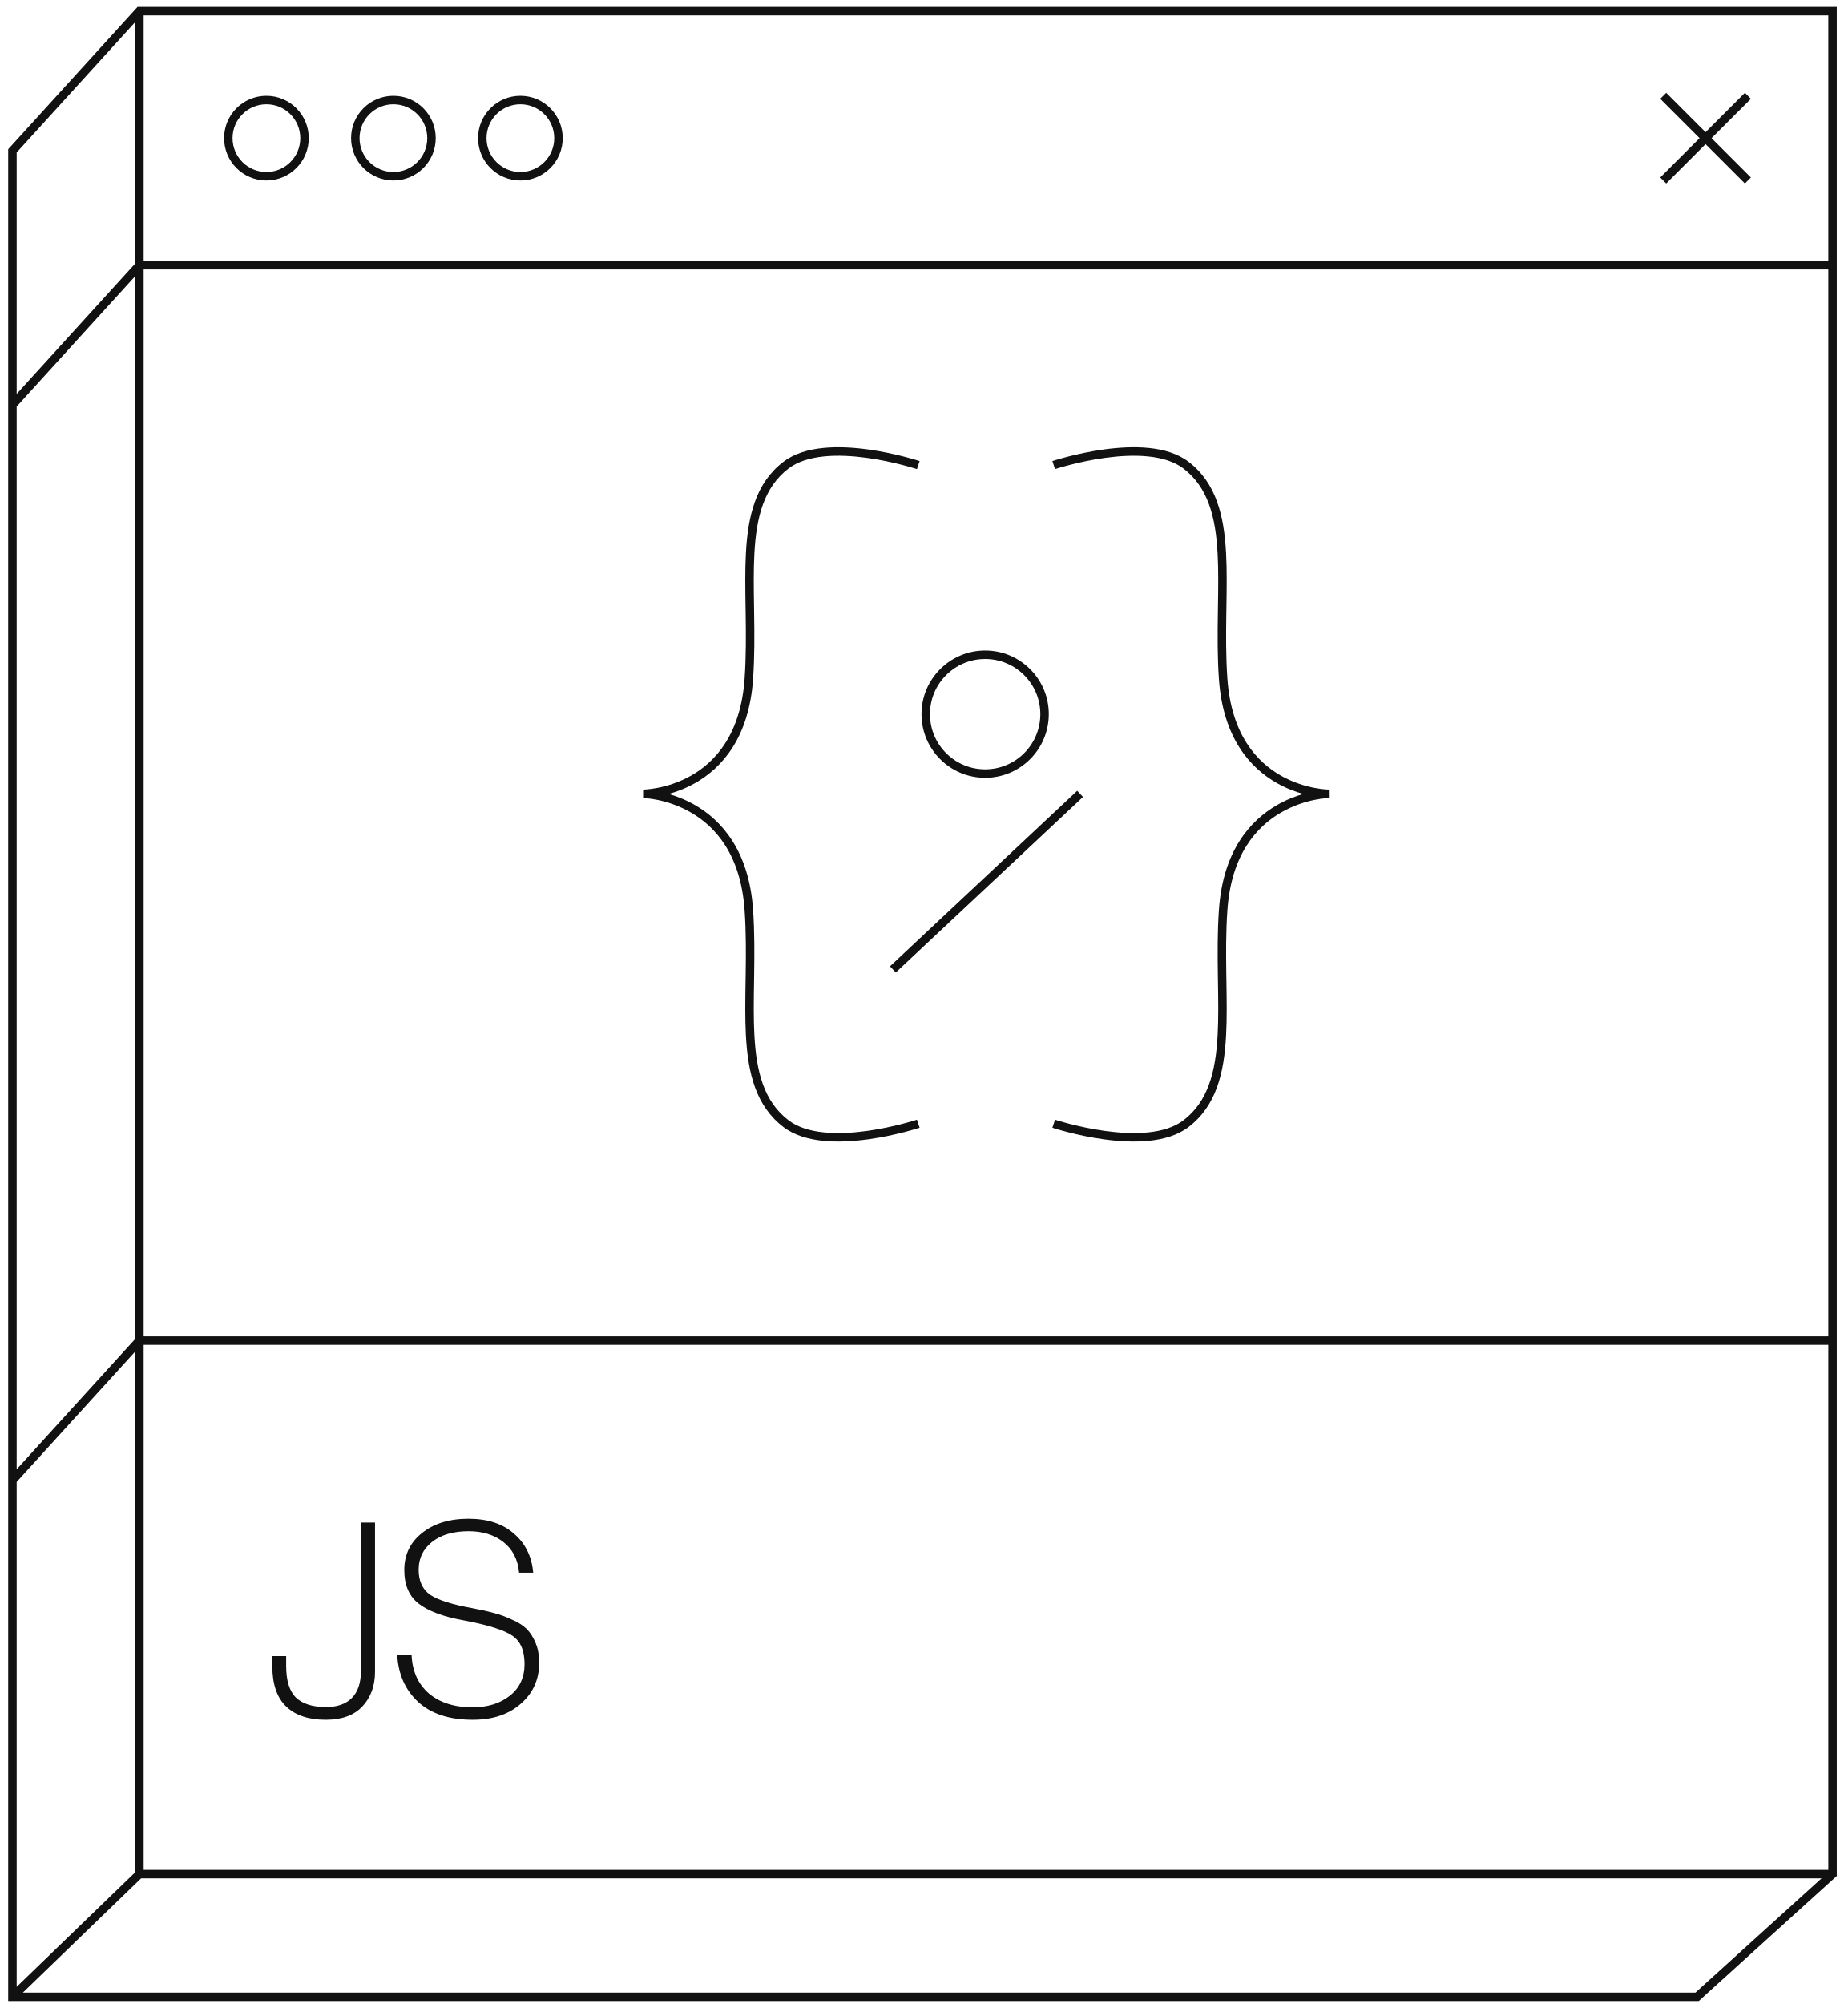
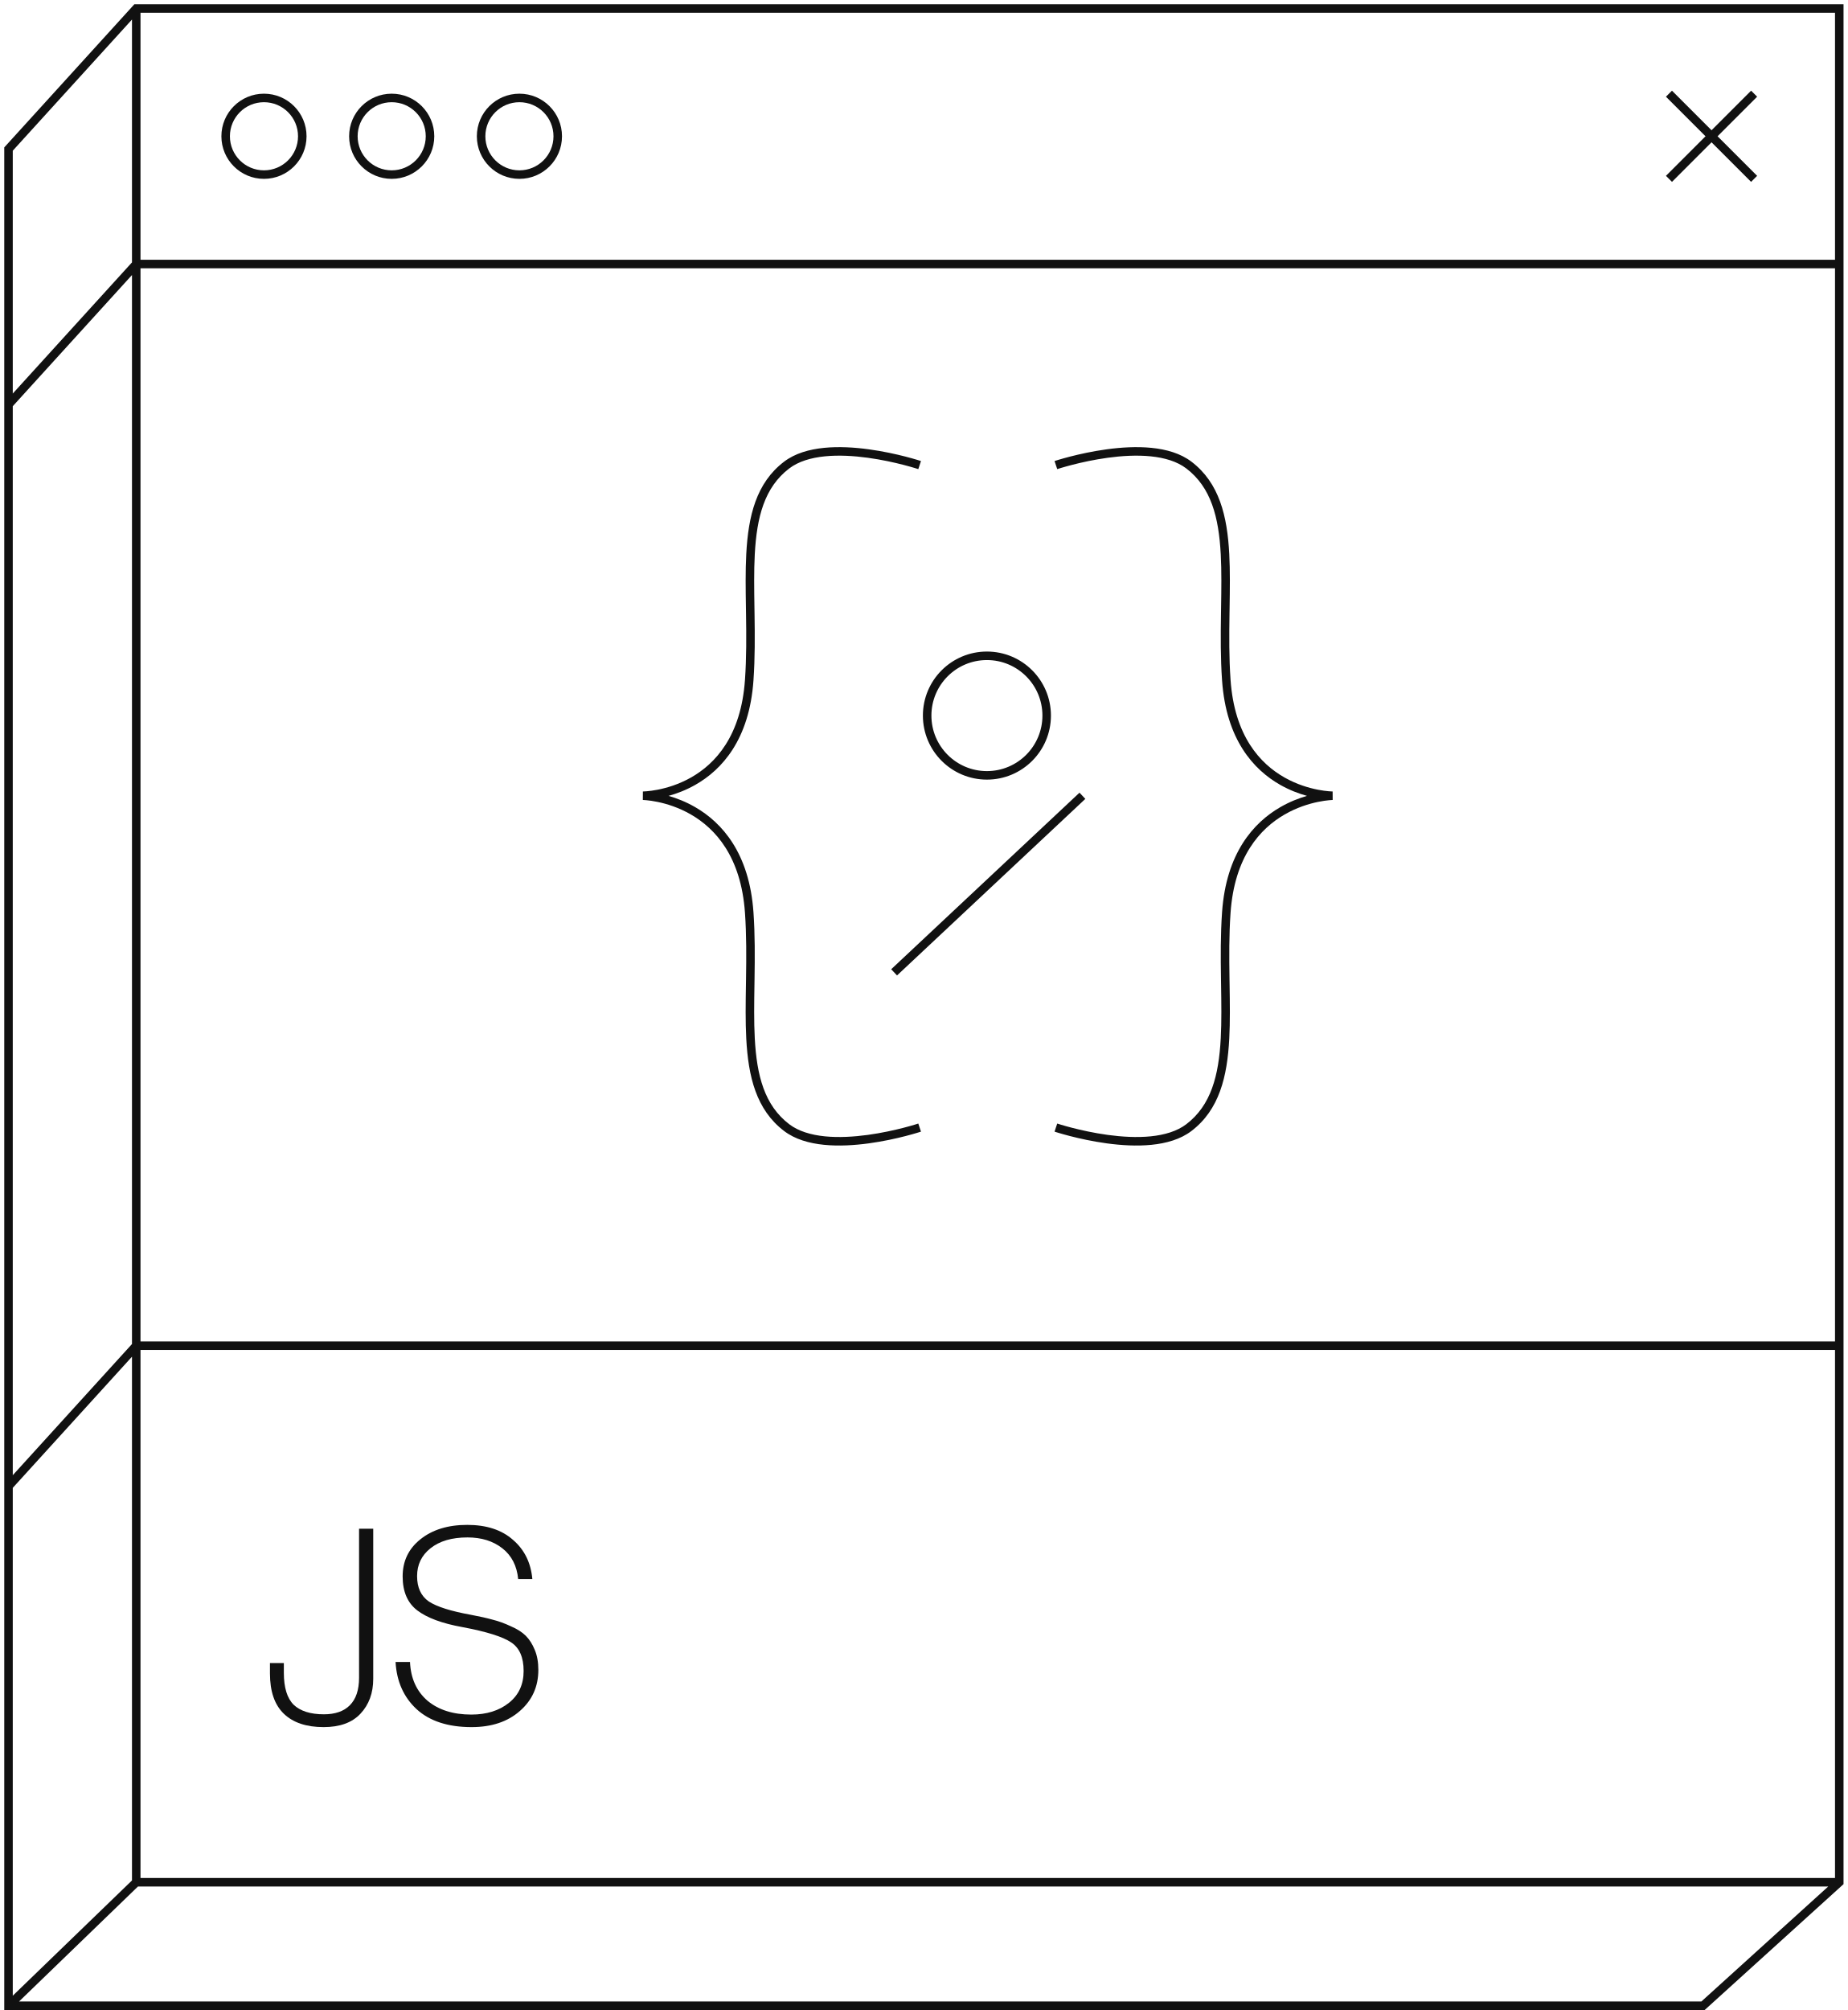
- <svg xmlns="http://www.w3.org/2000/svg" width="166" height="180" viewBox="0 0 166 180" fill="none">
-   <path fill-rule="evenodd" clip-rule="evenodd" d="M12.357 0.62H165.022V168.497L152.619 179.737H0.736V13.402L12.357 0.62ZM12.145 1.984V23.67L1.497 35.383V13.697L12.145 1.984ZM1.497 36.514V131.977L12.145 120.264V24.801L1.497 36.514ZM12.145 121.395L1.497 133.108V178.46L12.145 168.167V121.395ZM12.679 168.708L2.057 178.976H152.326L163.656 168.708H12.679ZM164.261 167.948H12.906V1.38H164.261V167.948Z" fill="#111111" />
-   <path fill-rule="evenodd" clip-rule="evenodd" d="M12.525 120.031H164.642V120.792H12.525V120.031Z" fill="#111111" />
-   <path fill-rule="evenodd" clip-rule="evenodd" d="M12.525 23.437H164.642V24.198H12.525V23.437Z" fill="#111111" />
-   <path fill-rule="evenodd" clip-rule="evenodd" d="M23.936 15.451C25.616 15.451 26.978 14.089 26.978 12.408C26.978 10.728 25.616 9.366 23.936 9.366C22.256 9.366 20.893 10.728 20.893 12.408C20.893 14.089 22.256 15.451 23.936 15.451ZM23.936 16.211C26.036 16.211 27.739 14.509 27.739 12.408C27.739 10.308 26.036 8.605 23.936 8.605C21.835 8.605 20.133 10.308 20.133 12.408C20.133 14.509 21.835 16.211 23.936 16.211Z" fill="#111111" />
-   <path fill-rule="evenodd" clip-rule="evenodd" d="M35.344 15.451C37.024 15.451 38.386 14.089 38.386 12.408C38.386 10.728 37.024 9.366 35.344 9.366C33.664 9.366 32.302 10.728 32.302 12.408C32.302 14.089 33.664 15.451 35.344 15.451ZM35.344 16.211C37.444 16.211 39.147 14.509 39.147 12.408C39.147 10.308 37.444 8.605 35.344 8.605C33.244 8.605 31.541 10.308 31.541 12.408C31.541 14.509 33.244 16.211 35.344 16.211Z" fill="#111111" />
-   <path fill-rule="evenodd" clip-rule="evenodd" d="M46.754 15.451C48.434 15.451 49.796 14.089 49.796 12.408C49.796 10.728 48.434 9.366 46.754 9.366C45.074 9.366 43.712 10.728 43.712 12.408C43.712 14.089 45.074 15.451 46.754 15.451ZM46.754 16.211C48.854 16.211 50.557 14.509 50.557 12.408C50.557 10.308 48.854 8.605 46.754 8.605C44.654 8.605 42.951 10.308 42.951 12.408C42.951 14.509 44.654 16.211 46.754 16.211Z" fill="#111111" />
-   <path fill-rule="evenodd" clip-rule="evenodd" d="M149.162 15.943L156.768 8.337L157.306 8.875L149.7 16.48L149.162 15.943Z" fill="#111111" />
-   <path fill-rule="evenodd" clip-rule="evenodd" d="M156.768 16.48L149.162 8.875L149.7 8.337L157.306 15.943L156.768 16.48Z" fill="#111111" />
-   <path fill-rule="evenodd" clip-rule="evenodd" d="M82.621 41.411C82.621 41.411 82.621 41.411 82.501 41.772L82.382 42.133L82.38 42.133L82.377 42.131L82.36 42.126C82.345 42.121 82.323 42.114 82.293 42.105C82.233 42.086 82.144 42.058 82.03 42.024C81.8 41.955 81.468 41.86 81.057 41.754C80.235 41.541 79.103 41.287 77.862 41.118C76.619 40.948 75.279 40.866 74.037 40.991C72.79 41.116 71.675 41.447 70.852 42.075C68.641 43.759 67.951 46.417 67.775 49.75C67.695 51.252 67.72 52.865 67.747 54.563C67.749 54.745 67.752 54.927 67.755 55.111C67.783 57.004 67.799 58.99 67.659 60.998C67.292 66.288 64.844 68.983 62.45 70.337C61.615 70.809 60.792 71.115 60.078 71.313C60.793 71.519 61.617 71.835 62.453 72.318C64.844 73.699 67.292 76.42 67.659 81.71C67.799 83.718 67.783 85.703 67.755 87.597C67.752 87.78 67.749 87.963 67.747 88.144C67.72 89.842 67.695 91.456 67.775 92.958C67.951 96.291 68.641 98.949 70.852 100.633C71.675 101.261 72.79 101.592 74.037 101.717C75.279 101.842 76.619 101.759 77.862 101.59C79.103 101.42 80.235 101.166 81.057 100.954C81.468 100.848 81.8 100.752 82.03 100.684C82.144 100.65 82.233 100.622 82.293 100.603C82.323 100.594 82.345 100.586 82.36 100.582L82.377 100.576L82.381 100.575L82.501 100.935C82.621 101.296 82.621 101.296 82.621 101.296L82.619 101.297L82.614 101.299L82.595 101.305C82.578 101.31 82.554 101.318 82.522 101.328C82.459 101.348 82.366 101.377 82.248 101.413C82.01 101.484 81.668 101.582 81.247 101.69C80.405 101.908 79.243 102.169 77.965 102.343C76.688 102.517 75.284 102.607 73.961 102.474C72.641 102.341 71.37 101.984 70.391 101.238C67.898 99.34 67.195 96.379 67.015 92.998C66.934 91.469 66.96 89.828 66.986 88.135C66.989 87.953 66.992 87.769 66.995 87.585C67.023 85.692 67.038 83.736 66.9 81.763C66.551 76.731 64.25 74.234 62.072 72.977C60.974 72.342 59.895 72.017 59.089 71.851C58.687 71.768 58.354 71.725 58.125 71.703C58.01 71.692 57.921 71.686 57.861 71.683C57.832 71.681 57.81 71.68 57.795 71.68L57.78 71.679L57.777 71.679C57.777 71.679 57.777 71.679 57.778 71.657L57.782 70.941C57.782 70.919 57.782 70.919 57.782 70.919L57.785 70.919L57.8 70.918C57.814 70.918 57.837 70.918 57.866 70.916C57.925 70.914 58.014 70.909 58.129 70.9C58.359 70.88 58.691 70.841 59.093 70.763C59.899 70.607 60.977 70.295 62.075 69.675C64.251 68.445 66.551 65.976 66.9 60.945C67.038 58.972 67.023 57.015 66.995 55.122C66.992 54.938 66.989 54.755 66.986 54.572C66.96 52.88 66.934 51.239 67.015 49.709C67.195 46.329 67.899 43.368 70.391 41.47C71.37 40.723 72.641 40.366 73.961 40.234C75.284 40.101 76.688 40.19 77.965 40.364C79.243 40.539 80.405 40.8 81.247 41.017C81.668 41.126 82.01 41.224 82.248 41.295C82.366 41.331 82.459 41.359 82.522 41.379C82.554 41.389 82.578 41.397 82.595 41.403L82.614 41.409L82.619 41.41L82.621 41.411Z" fill="#111111" />
-   <path fill-rule="evenodd" clip-rule="evenodd" d="M94.551 41.411C94.551 41.411 94.551 41.411 94.671 41.772L94.79 42.133L94.791 42.133L94.795 42.131L94.812 42.126C94.827 42.121 94.849 42.114 94.879 42.105C94.939 42.086 95.028 42.058 95.142 42.024C95.371 41.955 95.704 41.86 96.115 41.754C96.937 41.541 98.069 41.287 99.31 41.118C100.553 40.948 101.893 40.866 103.135 40.991C104.381 41.116 105.496 41.447 106.32 42.075C108.531 43.759 109.22 46.417 109.397 49.75C109.477 51.252 109.452 52.865 109.425 54.563C109.422 54.745 109.42 54.927 109.417 55.111C109.389 57.004 109.373 58.99 109.513 60.998C109.88 66.288 112.328 68.983 114.722 70.337C115.557 70.809 116.379 71.115 117.094 71.313C116.379 71.519 115.555 71.835 114.719 72.318C112.327 73.699 109.88 76.42 109.513 81.71C109.373 83.718 109.389 85.703 109.417 87.597C109.42 87.78 109.422 87.963 109.425 88.144C109.452 89.842 109.477 91.456 109.397 92.958C109.22 96.291 108.531 98.949 106.32 100.633C105.497 101.261 104.381 101.592 103.135 101.717C101.893 101.842 100.553 101.759 99.31 101.59C98.069 101.42 96.937 101.166 96.115 100.954C95.704 100.848 95.371 100.752 95.142 100.684C95.028 100.65 94.939 100.622 94.879 100.603C94.849 100.594 94.827 100.586 94.812 100.582L94.795 100.576L94.79 100.575L94.671 100.935C94.551 101.296 94.551 101.296 94.551 101.296L94.553 101.297L94.558 101.299L94.577 101.305C94.594 101.31 94.618 101.318 94.65 101.328C94.713 101.348 94.805 101.377 94.924 101.413C95.161 101.484 95.503 101.582 95.925 101.69C96.766 101.908 97.929 102.169 99.207 102.343C100.484 102.517 101.888 102.607 103.211 102.474C104.53 102.341 105.802 101.984 106.781 101.238C109.273 99.34 109.977 96.379 110.157 92.998C110.238 91.469 110.212 89.828 110.186 88.135C110.183 87.953 110.18 87.769 110.177 87.585C110.149 85.692 110.134 83.736 110.272 81.763C110.621 76.731 112.921 74.234 115.099 72.977C116.198 72.342 117.277 72.017 118.083 71.851C118.485 71.768 118.817 71.725 119.047 71.703C119.162 71.692 119.251 71.686 119.311 71.683C119.34 71.681 119.362 71.68 119.376 71.68L119.392 71.679L119.394 71.679C119.394 71.679 119.395 71.679 119.394 71.657L119.39 70.941C119.39 70.919 119.39 70.919 119.39 70.919L119.387 70.919L119.372 70.918C119.358 70.918 119.335 70.918 119.306 70.916C119.247 70.914 119.157 70.909 119.043 70.9C118.813 70.88 118.481 70.841 118.079 70.763C117.273 70.607 116.194 70.295 115.096 69.675C112.921 68.445 110.621 65.976 110.272 60.945C110.134 58.972 110.149 57.015 110.177 55.122C110.18 54.938 110.183 54.755 110.186 54.572C110.212 52.88 110.238 51.239 110.157 49.709C109.977 46.329 109.273 43.368 106.781 41.47C105.802 40.723 104.53 40.366 103.211 40.234C101.888 40.101 100.484 40.19 99.207 40.364C97.929 40.539 96.766 40.8 95.925 41.017C95.503 41.126 95.161 41.224 94.924 41.295C94.805 41.331 94.713 41.359 94.65 41.379C94.618 41.389 94.594 41.397 94.577 41.403L94.558 41.409L94.553 41.41L94.551 41.411Z" fill="#111111" />
-   <path fill-rule="evenodd" clip-rule="evenodd" d="M88.51 59.185C85.771 59.185 83.552 61.405 83.552 64.143C83.552 66.881 85.771 69.101 88.51 69.101C91.248 69.101 93.468 66.881 93.468 64.143C93.468 61.405 91.248 59.185 88.51 59.185ZM82.791 64.143C82.791 60.985 85.351 58.424 88.51 58.424C91.668 58.424 94.228 60.985 94.228 64.143C94.228 67.301 91.668 69.861 88.51 69.861C85.351 69.861 82.791 67.301 82.791 64.143Z" fill="#111111" />
-   <path fill-rule="evenodd" clip-rule="evenodd" d="M79.961 86.796L96.782 71.027L97.302 71.582L80.481 87.351L79.961 86.796Z" fill="#111111" />
-   <path d="M29.264 154.474C27.722 154.474 26.538 154.076 25.71 153.281C24.883 152.486 24.469 151.285 24.469 149.679V148.754H25.71V149.63C25.71 150.945 26.002 151.894 26.586 152.478C27.187 153.046 28.087 153.33 29.288 153.33C30.294 153.33 31.064 153.062 31.6 152.527C32.152 151.975 32.428 151.156 32.428 150.069V136.755H33.693V150.166C33.693 151.431 33.312 152.47 32.549 153.281C31.803 154.076 30.708 154.474 29.264 154.474Z" fill="#111111" />
-   <path d="M42.478 154.474C40.369 154.474 38.73 153.938 37.562 152.867C36.41 151.797 35.785 150.393 35.688 148.657H36.978C37.043 150.117 37.562 151.269 38.535 152.113C39.525 152.94 40.831 153.354 42.454 153.354C43.817 153.354 44.937 153.005 45.813 152.308C46.689 151.61 47.127 150.661 47.127 149.46C47.127 148.243 46.754 147.391 46.008 146.904C45.261 146.401 43.809 145.947 41.651 145.542C39.85 145.217 38.511 144.722 37.635 144.057C36.759 143.392 36.321 142.378 36.321 141.015C36.321 139.652 36.848 138.548 37.903 137.704C38.974 136.845 40.369 136.415 42.089 136.415C43.809 136.415 45.172 136.861 46.178 137.753C47.2 138.629 47.776 139.798 47.906 141.258H46.64C46.527 140.073 46.056 139.157 45.229 138.508C44.401 137.859 43.363 137.534 42.113 137.534C40.718 137.534 39.614 137.859 38.803 138.508C38.008 139.14 37.611 139.968 37.611 140.99C37.611 142.012 37.959 142.767 38.657 143.254C39.371 143.724 40.629 144.122 42.43 144.446C43.209 144.592 43.858 144.738 44.377 144.884C44.896 145.014 45.431 145.209 45.983 145.469C46.551 145.712 46.997 145.996 47.322 146.32C47.646 146.645 47.914 147.067 48.125 147.586C48.336 148.089 48.441 148.681 48.441 149.363C48.441 150.855 47.89 152.081 46.786 153.038C45.699 153.995 44.263 154.474 42.478 154.474Z" fill="#111111" />
+ <svg xmlns="http://www.w3.org/2000/svg" width="217" height="236" viewBox="0 0 217 236" fill="none">
+   <path fill-rule="evenodd" clip-rule="evenodd" d="M15.779 0.5H216.5V221.222L200.193 236H0.5V17.307L15.779 0.5ZM15.5 2.293V30.807L1.5 46.207V17.693L15.5 2.293ZM1.5 47.693V173.207L15.5 157.807V32.293L1.5 47.693ZM15.5 159.293L1.5 174.693V234.321L15.5 220.788V159.293ZM16.202 221.5L2.237 235H199.807L214.704 221.5H16.202ZM215.5 220.5H16.5V1.5H215.5V220.5Z" fill="#111111" />
+   <path fill-rule="evenodd" clip-rule="evenodd" d="M16 157.5H216V158.5H16V157.5Z" fill="#111111" />
+   <path fill-rule="evenodd" clip-rule="evenodd" d="M16 30.5H216V31.5H16V30.5Z" fill="#111111" />
+   <path fill-rule="evenodd" clip-rule="evenodd" d="M31 20C33.209 20 35 18.209 35 16C35 13.791 33.209 12 31 12C28.791 12 27 13.791 27 16C27 18.209 28.791 20 31 20ZM31 21C33.761 21 36 18.761 36 16C36 13.239 33.761 11 31 11C28.239 11 26 13.239 26 16C26 18.761 28.239 21 31 21Z" fill="#111111" />
+   <path fill-rule="evenodd" clip-rule="evenodd" d="M46 20C48.209 20 50 18.209 50 16C50 13.791 48.209 12 46 12C43.791 12 42 13.791 42 16C42 18.209 43.791 20 46 20ZM46 21C48.761 21 51 18.761 51 16C51 13.239 48.761 11 46 11C43.239 11 41 13.239 41 16C41 18.761 43.239 21 46 21Z" fill="#111111" />
+   <path fill-rule="evenodd" clip-rule="evenodd" d="M61 20C63.209 20 65 18.209 65 16C65 13.791 63.209 12 61 12C58.791 12 57 13.791 57 16C57 18.209 58.791 20 61 20ZM61 21C63.761 21 66 18.761 66 16C66 13.239 63.761 11 61 11C58.239 11 56 13.239 56 16C56 18.761 58.239 21 61 21Z" fill="#111111" />
+   <path fill-rule="evenodd" clip-rule="evenodd" d="M195.646 20.646L205.646 10.646L206.354 11.354L196.354 21.354L195.646 20.646Z" fill="#111111" />
+   <path fill-rule="evenodd" clip-rule="evenodd" d="M205.646 21.354L195.646 11.354L196.354 10.646L206.354 20.646L205.646 21.354Z" fill="#111111" />
+   <path fill-rule="evenodd" clip-rule="evenodd" d="M108.158 54.132C108.158 54.132 108.158 54.132 108.001 54.606L107.843 55.081L107.842 55.081L107.837 55.079L107.815 55.072C107.795 55.066 107.766 55.056 107.727 55.044C107.648 55.019 107.531 54.982 107.381 54.937C107.079 54.847 106.642 54.722 106.102 54.582C105.021 54.303 103.533 53.969 101.901 53.746C100.267 53.523 98.505 53.415 96.872 53.579C95.233 53.744 93.767 54.178 92.684 55.004C89.777 57.218 88.871 60.713 88.639 65.095C88.534 67.07 88.567 69.192 88.602 71.424C88.605 71.663 88.609 71.903 88.613 72.144C88.65 74.633 88.671 77.244 88.486 79.884C88.004 86.839 84.785 90.383 81.637 92.163C80.54 92.783 79.458 93.185 78.518 93.446C79.459 93.718 80.542 94.133 81.641 94.768C84.786 96.583 88.004 100.161 88.486 107.116C88.671 109.756 88.65 112.367 88.613 114.856C88.609 115.097 88.605 115.337 88.602 115.576C88.567 117.809 88.534 119.93 88.639 121.905C88.871 126.287 89.777 129.781 92.684 131.996C93.767 132.821 95.233 133.256 96.872 133.421C98.505 133.585 100.267 133.476 101.901 133.254C103.533 133.031 105.021 132.697 106.102 132.418C106.642 132.278 107.079 132.153 107.381 132.063C107.531 132.018 107.648 131.981 107.727 131.956C107.766 131.944 107.795 131.934 107.815 131.928L107.837 131.921L107.843 131.919L108.001 132.393C108.158 132.868 108.158 132.868 108.158 132.868L108.156 132.869L108.149 132.871L108.124 132.879C108.102 132.886 108.07 132.897 108.028 132.91C107.945 132.936 107.823 132.974 107.667 133.021C107.355 133.114 106.906 133.243 106.352 133.386C105.245 133.672 103.717 134.015 102.036 134.244C100.358 134.473 98.511 134.591 96.772 134.416C95.037 134.242 93.365 133.773 92.078 132.791C88.801 130.295 87.876 126.402 87.64 121.958C87.533 119.947 87.567 117.79 87.602 115.564C87.605 115.324 87.609 115.083 87.613 114.841C87.65 112.352 87.67 109.779 87.489 107.186C87.03 100.571 84.005 97.287 81.141 95.634C79.697 94.8 78.278 94.372 77.219 94.154C76.69 94.044 76.253 93.988 75.951 93.959C75.8 93.944 75.683 93.936 75.605 93.932C75.566 93.93 75.537 93.929 75.518 93.929L75.498 93.928L75.494 93.928C75.494 93.928 75.494 93.928 75.494 93.898L75.5 92.958C75.5 92.928 75.5 92.928 75.5 92.928L75.504 92.928L75.524 92.928C75.543 92.927 75.572 92.927 75.611 92.925C75.689 92.922 75.806 92.916 75.957 92.903C76.259 92.877 76.696 92.826 77.224 92.724C78.283 92.518 79.702 92.108 81.145 91.292C84.006 89.675 87.03 86.429 87.489 79.814C87.67 77.221 87.65 74.648 87.613 72.159C87.609 71.917 87.605 71.676 87.602 71.436C87.567 69.21 87.533 67.053 87.64 65.042C87.876 60.597 88.801 56.705 92.078 54.209C93.365 53.227 95.037 52.758 96.772 52.584C98.511 52.409 100.358 52.527 102.036 52.756C103.717 52.985 105.245 53.328 106.352 53.614C106.906 53.757 107.355 53.886 107.667 53.979C107.823 54.026 107.945 54.064 108.028 54.09C108.07 54.103 108.102 54.114 108.124 54.121L108.149 54.129L108.156 54.131L108.158 54.132Z" fill="#111111" />
+   <path fill-rule="evenodd" clip-rule="evenodd" d="M123.844 54.132C123.844 54.132 123.843 54.132 124.001 54.606L124.159 55.081L124.16 55.081L124.165 55.079L124.187 55.072C124.206 55.066 124.236 55.056 124.275 55.044C124.354 55.019 124.471 54.982 124.621 54.937C124.923 54.847 125.36 54.722 125.9 54.582C126.981 54.303 128.469 53.969 130.101 53.746C131.735 53.523 133.497 53.415 135.13 53.579C136.769 53.744 138.235 54.178 139.318 55.004C142.225 57.218 143.131 60.713 143.363 65.095C143.468 67.07 143.435 69.192 143.4 71.424C143.397 71.663 143.393 71.903 143.389 72.144C143.352 74.633 143.331 77.244 143.516 79.884C143.998 86.839 147.217 90.383 150.365 92.163C151.462 92.783 152.544 93.185 153.484 93.446C152.543 93.718 151.46 94.133 150.361 94.768C147.216 96.583 143.998 100.161 143.516 107.116C143.331 109.756 143.352 112.367 143.389 114.856C143.393 115.097 143.397 115.337 143.4 115.576C143.435 117.809 143.468 119.93 143.363 121.905C143.131 126.287 142.225 129.781 139.318 131.996C138.235 132.821 136.769 133.256 135.13 133.421C133.497 133.585 131.735 133.476 130.101 133.254C128.469 133.031 126.981 132.697 125.9 132.418C125.36 132.278 124.923 132.153 124.621 132.063C124.471 132.018 124.354 131.981 124.275 131.956C124.236 131.944 124.206 131.934 124.187 131.928L124.165 131.921L124.159 131.919L124.001 132.393C123.843 132.868 123.844 132.868 123.844 132.868L123.846 132.869L123.853 132.871L123.878 132.879C123.9 132.886 123.932 132.897 123.974 132.91C124.057 132.936 124.178 132.974 124.335 133.021C124.647 133.114 125.096 133.243 125.65 133.386C126.757 133.672 128.285 134.015 129.966 134.244C131.644 134.473 133.491 134.591 135.23 134.416C136.965 134.242 138.637 133.773 139.924 132.791C143.201 130.295 144.126 126.402 144.362 121.958C144.469 119.947 144.435 117.79 144.4 115.564C144.397 115.324 144.393 115.083 144.389 114.841C144.352 112.352 144.332 109.779 144.513 107.186C144.972 100.571 147.997 97.287 150.861 95.634C152.305 94.8 153.724 94.372 154.783 94.154C155.312 94.044 155.749 93.988 156.051 93.959C156.202 93.944 156.319 93.936 156.397 93.932C156.436 93.93 156.465 93.929 156.484 93.929L156.504 93.928L156.508 93.928C156.508 93.928 156.508 93.928 156.508 93.898L156.502 92.958C156.502 92.928 156.502 92.928 156.502 92.928L156.498 92.928L156.478 92.928C156.459 92.927 156.43 92.927 156.391 92.925C156.313 92.922 156.196 92.916 156.045 92.903C155.743 92.877 155.306 92.826 154.778 92.724C153.719 92.518 152.3 92.108 150.857 91.292C147.996 89.675 144.972 86.429 144.513 79.814C144.332 77.221 144.352 74.648 144.389 72.159C144.393 71.917 144.397 71.676 144.4 71.436C144.435 69.21 144.469 67.053 144.362 65.042C144.126 60.597 143.201 56.705 139.924 54.209C138.637 53.227 136.965 52.758 135.23 52.584C133.491 52.409 131.644 52.527 129.966 52.756C128.285 52.985 126.757 53.328 125.65 53.614C125.096 53.757 124.647 53.886 124.335 53.979C124.178 54.026 124.057 54.064 123.974 54.09C123.932 54.103 123.9 54.114 123.878 54.121L123.853 54.129L123.846 54.131L123.844 54.132Z" fill="#111111" />
+   <path fill-rule="evenodd" clip-rule="evenodd" d="M115.901 77.5C112.301 77.5 109.383 80.418 109.383 84.019C109.383 87.619 112.301 90.537 115.901 90.537C119.502 90.537 122.42 87.619 122.42 84.019C122.42 80.418 119.502 77.5 115.901 77.5ZM108.383 84.019C108.383 79.866 111.749 76.5 115.901 76.5C120.054 76.5 123.42 79.866 123.42 84.019C123.42 88.171 120.054 91.537 115.901 91.537C111.749 91.537 108.383 88.171 108.383 84.019Z" fill="#111111" />
+   <path fill-rule="evenodd" clip-rule="evenodd" d="M104.66 113.802L126.775 93.07L127.459 93.799L105.344 114.532L104.66 113.802Z" fill="#111111" />
+   <path d="M38.007 202.785C35.98 202.785 34.423 202.262 33.335 201.217C32.247 200.171 31.703 198.593 31.703 196.481V195.265H33.335V196.417C33.335 198.145 33.719 199.393 34.487 200.161C35.276 200.907 36.461 201.281 38.039 201.281C39.362 201.281 40.375 200.929 41.079 200.225C41.804 199.499 42.167 198.422 42.167 196.993V179.489H43.831V197.121C43.831 198.785 43.33 200.15 42.327 201.217C41.346 202.262 39.906 202.785 38.007 202.785Z" fill="#111111" />
+   <path d="M55.382 202.785C52.608 202.785 50.454 202.081 48.918 200.673C47.403 199.265 46.582 197.419 46.454 195.137H48.15C48.235 197.057 48.918 198.571 50.198 199.681C51.499 200.769 53.217 201.313 55.35 201.313C57.142 201.313 58.614 200.854 59.766 199.937C60.918 199.019 61.494 197.771 61.494 196.193C61.494 194.593 61.003 193.473 60.022 192.833C59.041 192.171 57.131 191.574 54.294 191.041C51.926 190.614 50.166 189.963 49.014 189.089C47.862 188.214 47.286 186.881 47.286 185.089C47.286 183.297 47.979 181.846 49.366 180.737C50.774 179.606 52.608 179.041 54.87 179.041C57.131 179.041 58.923 179.627 60.246 180.801C61.59 181.953 62.347 183.489 62.518 185.409H60.854C60.705 183.851 60.086 182.646 58.998 181.793C57.91 180.939 56.544 180.513 54.902 180.513C53.067 180.513 51.617 180.939 50.55 181.793C49.505 182.625 48.982 183.713 48.982 185.057C48.982 186.401 49.441 187.393 50.358 188.033C51.297 188.651 52.95 189.174 55.318 189.601C56.342 189.793 57.195 189.985 57.878 190.177C58.56 190.347 59.264 190.603 59.99 190.945C60.736 191.265 61.323 191.638 61.75 192.065C62.176 192.491 62.529 193.046 62.806 193.729C63.083 194.39 63.222 195.169 63.222 196.065C63.222 198.027 62.496 199.638 61.046 200.897C59.617 202.155 57.728 202.785 55.382 202.785Z" fill="#111111" />
</svg>
